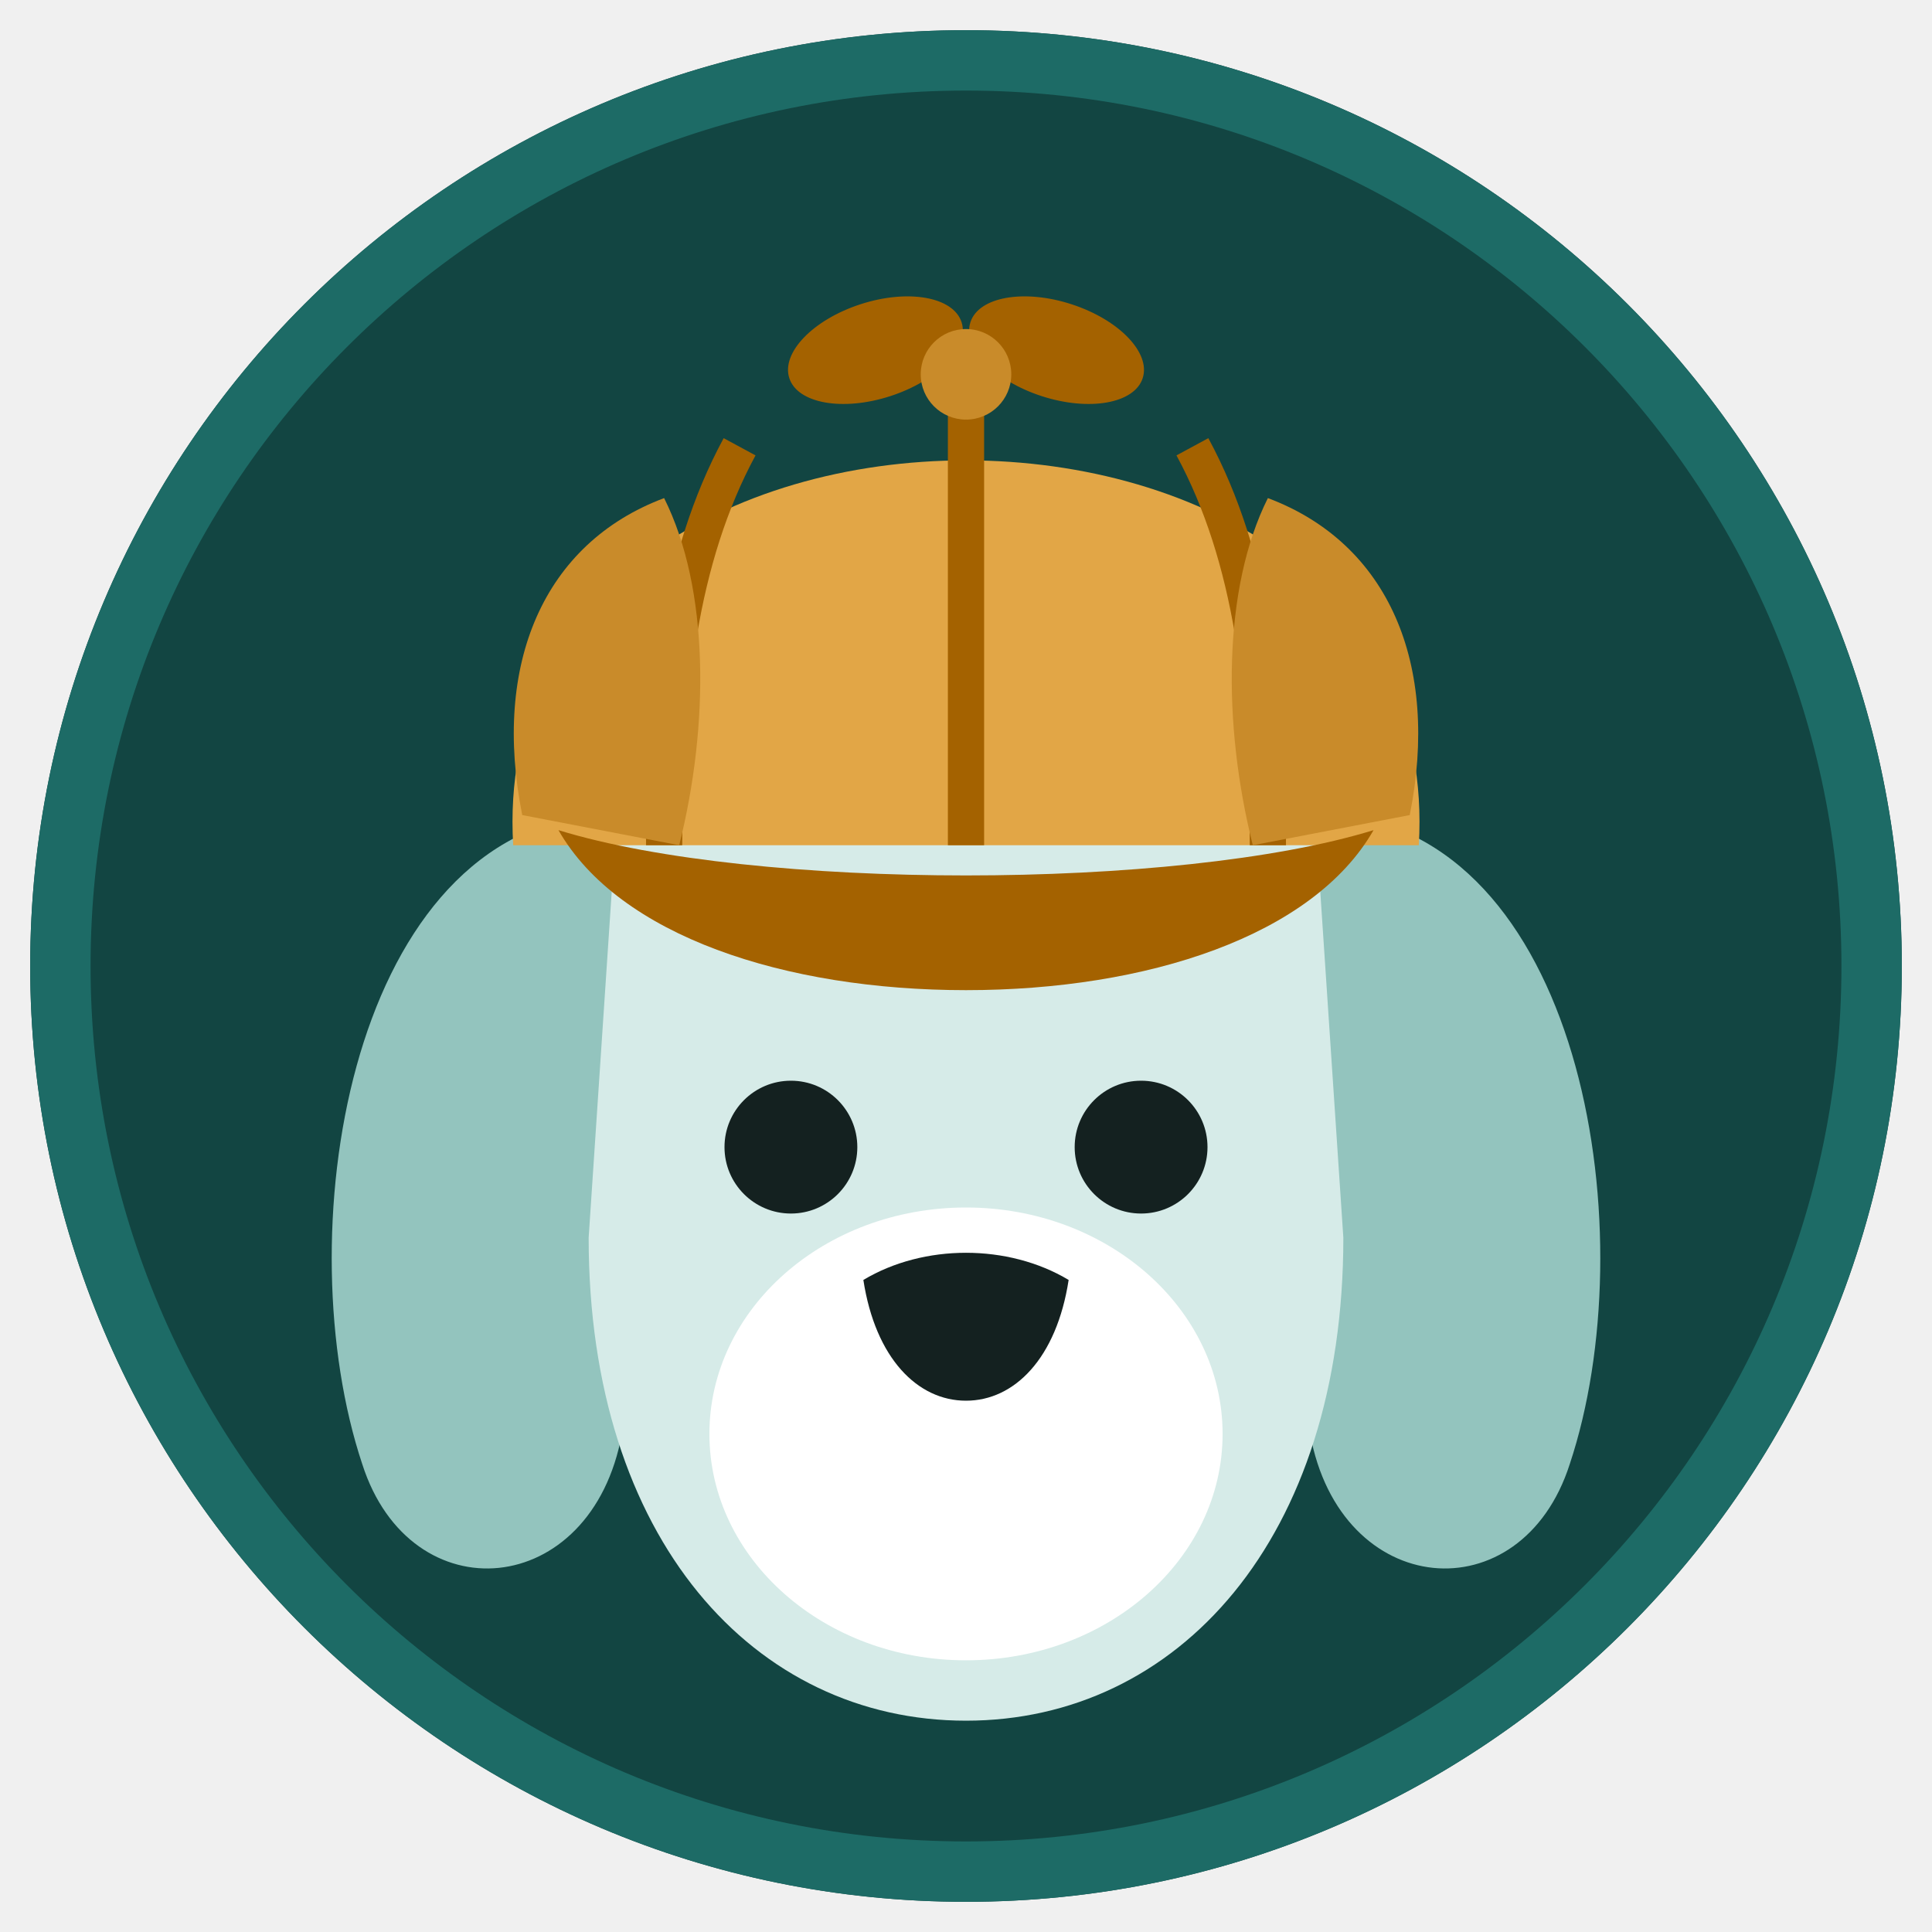
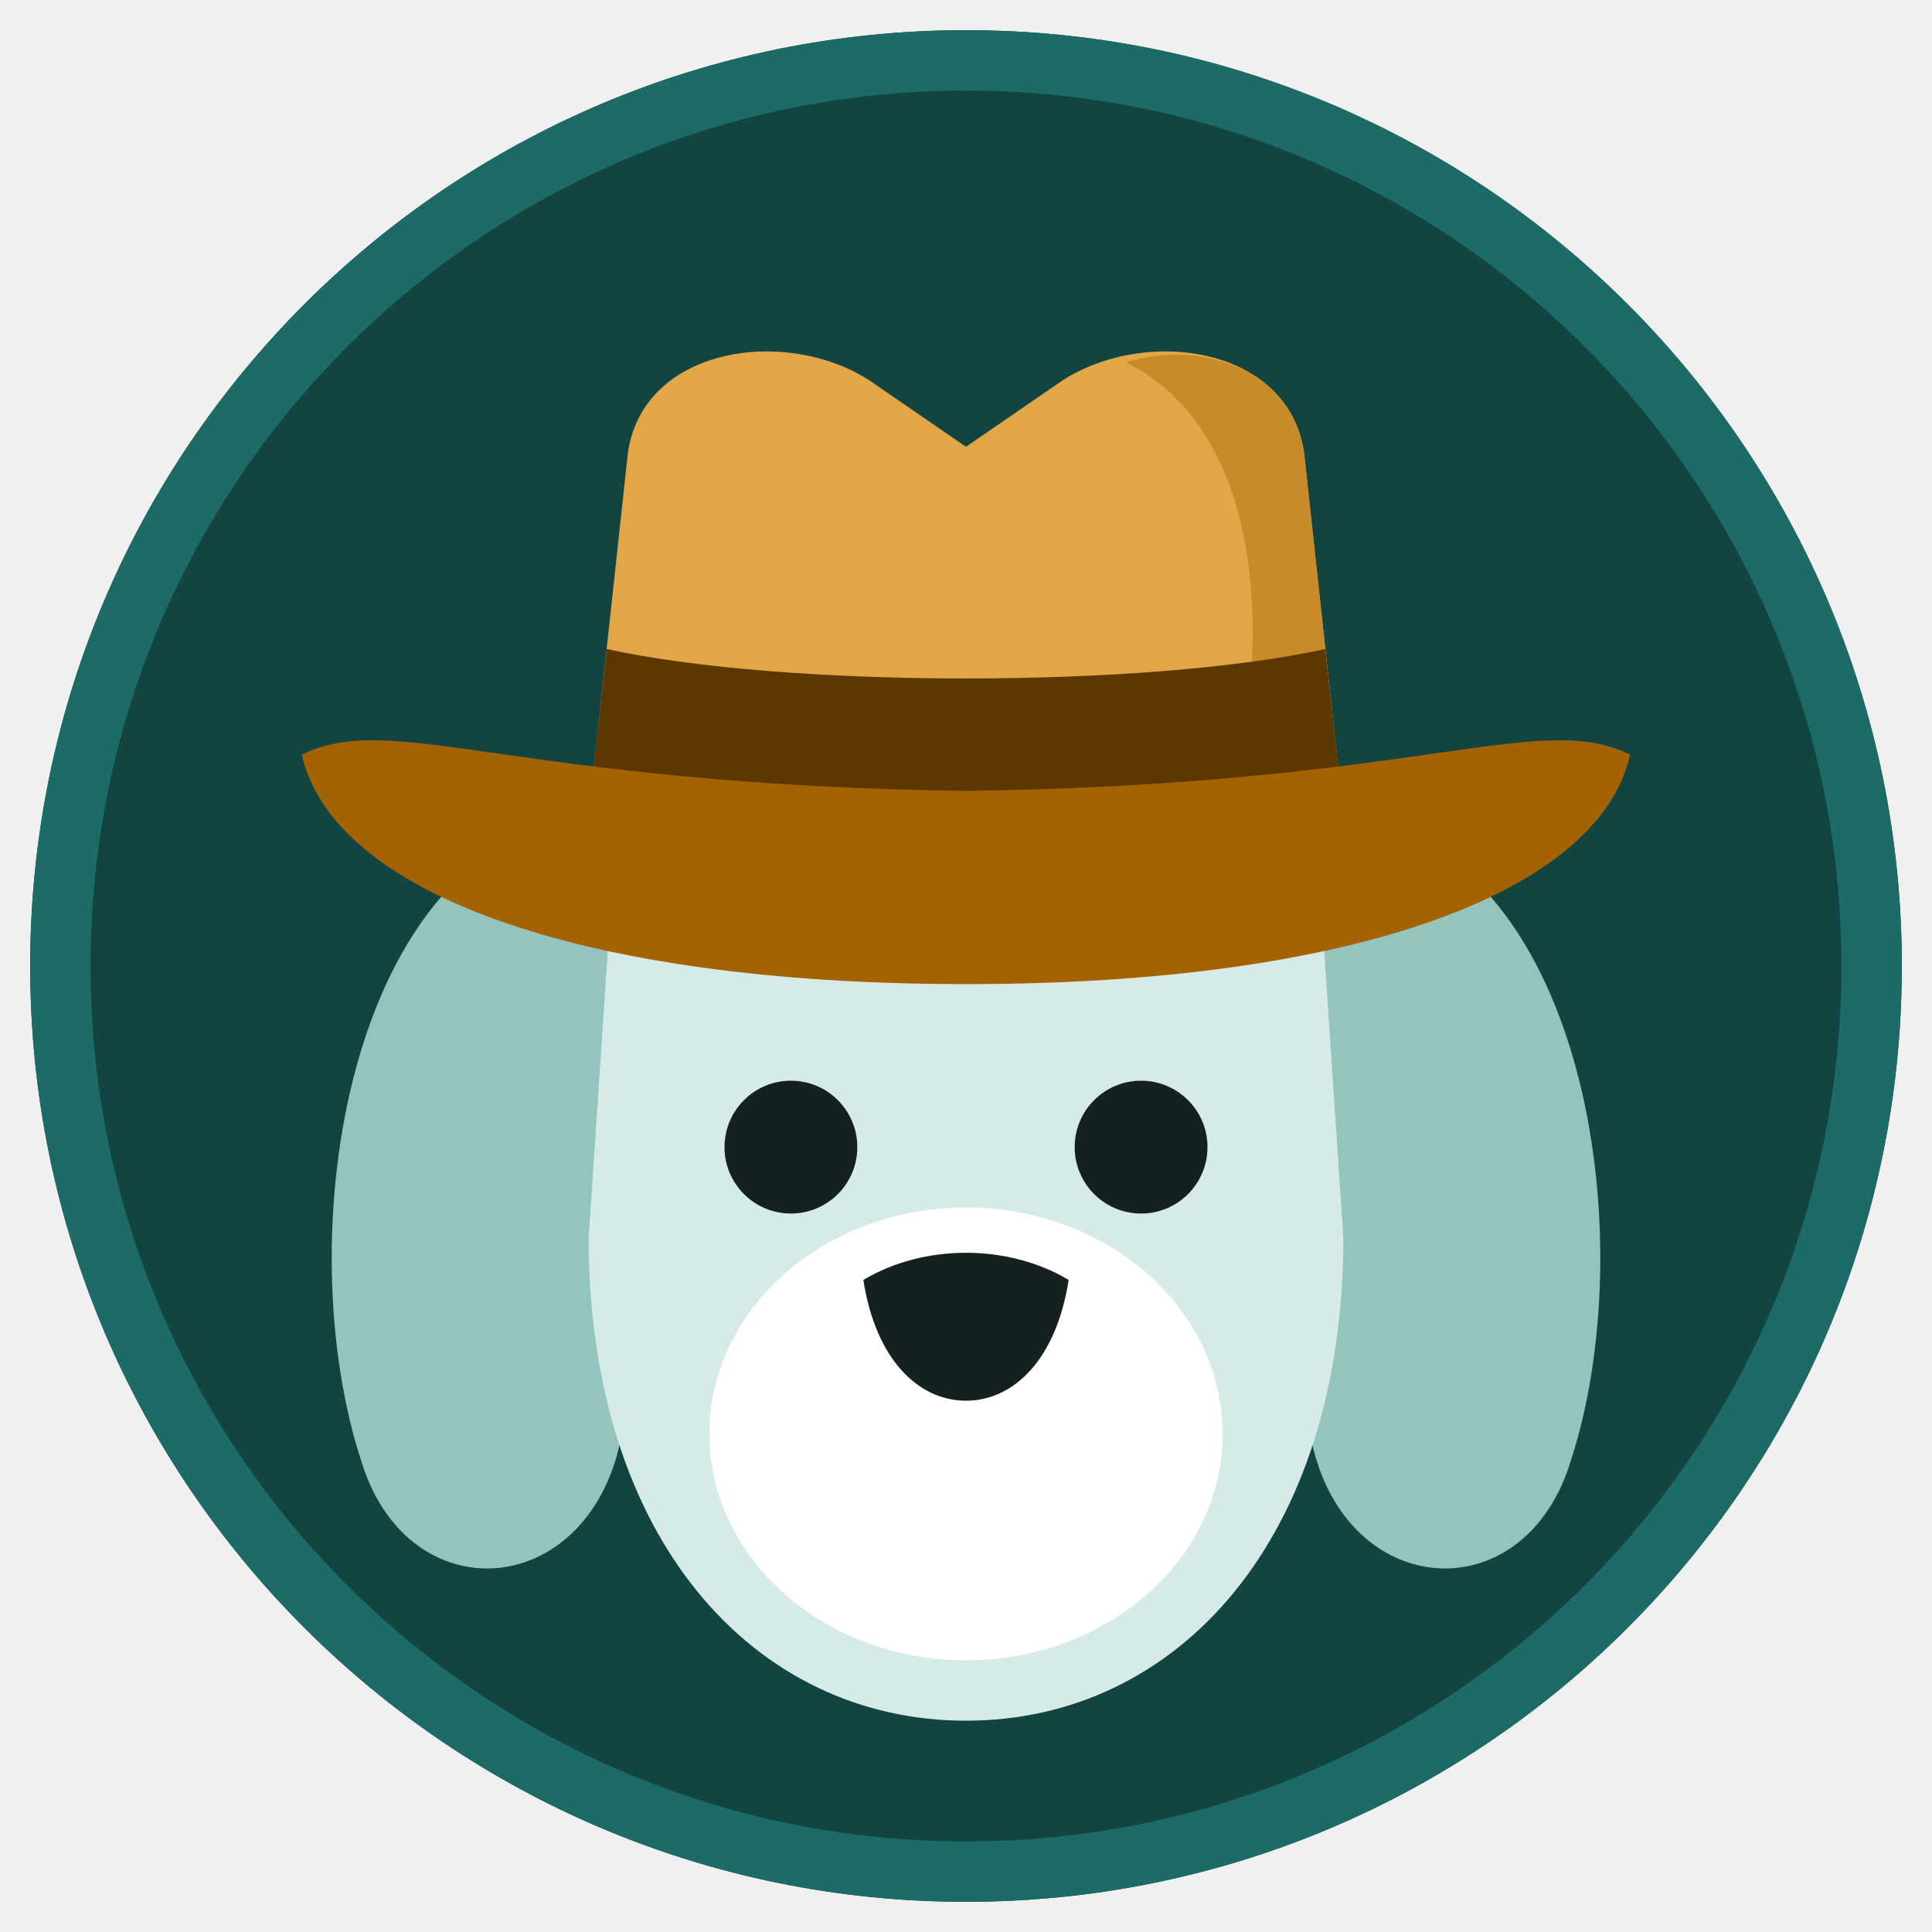
<svg xmlns="http://www.w3.org/2000/svg" viewBox="0 0 64 64">
  <circle cx="32" cy="32" r="31" fill="#124542" />
  <circle cx="32" cy="32" r="30" fill="none" stroke="#1d6b66" stroke-width="2" />
  <path d="M19.5 27 C11.5 28 9.5 41 12 48.5 C13.6 53.5 19.6 53 20.6 47.5 L22.5 31 Z" fill="#93c4be" />
  <path d="M44.5 27 C52.5 28 54.5 41 52 48.5 C50.4 53.5 44.4 53 43.4 47.5 L41.5 31 Z" fill="#93c4be" />
  <path d="M20.5 26 C21 21 43 21 43.5 26 L44.5 41 C44.5 51 39 57 32 57 C25 57 19.5 51 19.5 41 Z" fill="#d6ebe8" />
  <ellipse cx="32" cy="47.5" rx="8.5" ry="7.5" fill="#ffffff" />
  <path d="M28.6 42.4 C30.6 41.2 33.4 41.2 35.4 42.4 C35 45 33.6 46.4 32 46.4 C30.4 46.4 29 45 28.6 42.4 Z" fill="#142120" />
  <circle cx="26.2" cy="38" r="2.2" fill="#142120" />
  <circle cx="37.8" cy="38" r="2.2" fill="#142120" />
-   <path d="M17 28 C16 11 48 11 47 28 Z" fill="#e2a646" />
-   <path d="M32 13 V28 M24.5 14.8 C22.5 18.5 22 23 22 28 M39.5 14.8 C41.5 18.5 42 23 42 28" stroke="#a46200" stroke-width="1.2" fill="none" />
-   <path d="M17.3 27 C16.3 22 18 18 22 16.5 C23.5 19.5 23.5 24 22.5 28 Z" fill="#c98b2a" />
-   <path d="M46.7 27 C47.7 22 46 18 42 16.5 C40.5 19.5 40.5 24 41.5 28 Z" fill="#c98b2a" />
-   <path d="M18.5 27.5 C25 29.5 39 29.5 45.5 27.5 C43.5 31 38 32.8 32 32.8 C26 32.8 20.5 31 18.5 27.5 Z" fill="#a46200" />
-   <ellipse cx="29" cy="11.6" rx="3" ry="1.6" transform="rotate(-18 29 11.6)" fill="#a46200" />
-   <ellipse cx="35" cy="11.6" rx="3" ry="1.6" transform="rotate(18 35 11.6)" fill="#a46200" />
-   <circle cx="32" cy="12.4" r="1.5" fill="#c98b2a" />
+   <path d="M19.5 27 L20.8 15 C21.3 11.5 26 10.8 28.8 12.6 L32 14.8 L35.2 12.6 C38 10.8 42.7 11.5 43.2 15 L44.5 27 Z" fill="#e2a646" />
+   <path d="M44.5 27 L43.2 15 C42.7 12 39.5 11.3 37.3 12 C40.3 13.5 41.5 17 41.5 21 L41.3 27 Z" fill="#c98b2a" />
+   <path d="M20.1 21.5 C26 22.8 38 22.8 43.9 21.5 L44.4 26 C38 27.3 26 27.3 19.6 26 Z" fill="#5c3800" />
+   <path d="M10 25 C13 23.5 17 26 32 26.2 C47 26 51 23.5 54 25 C53 29.5 45 32.6 32 32.6 C19 32.6 11 29.5 10 25 Z" fill="#a46200" />
</svg>
